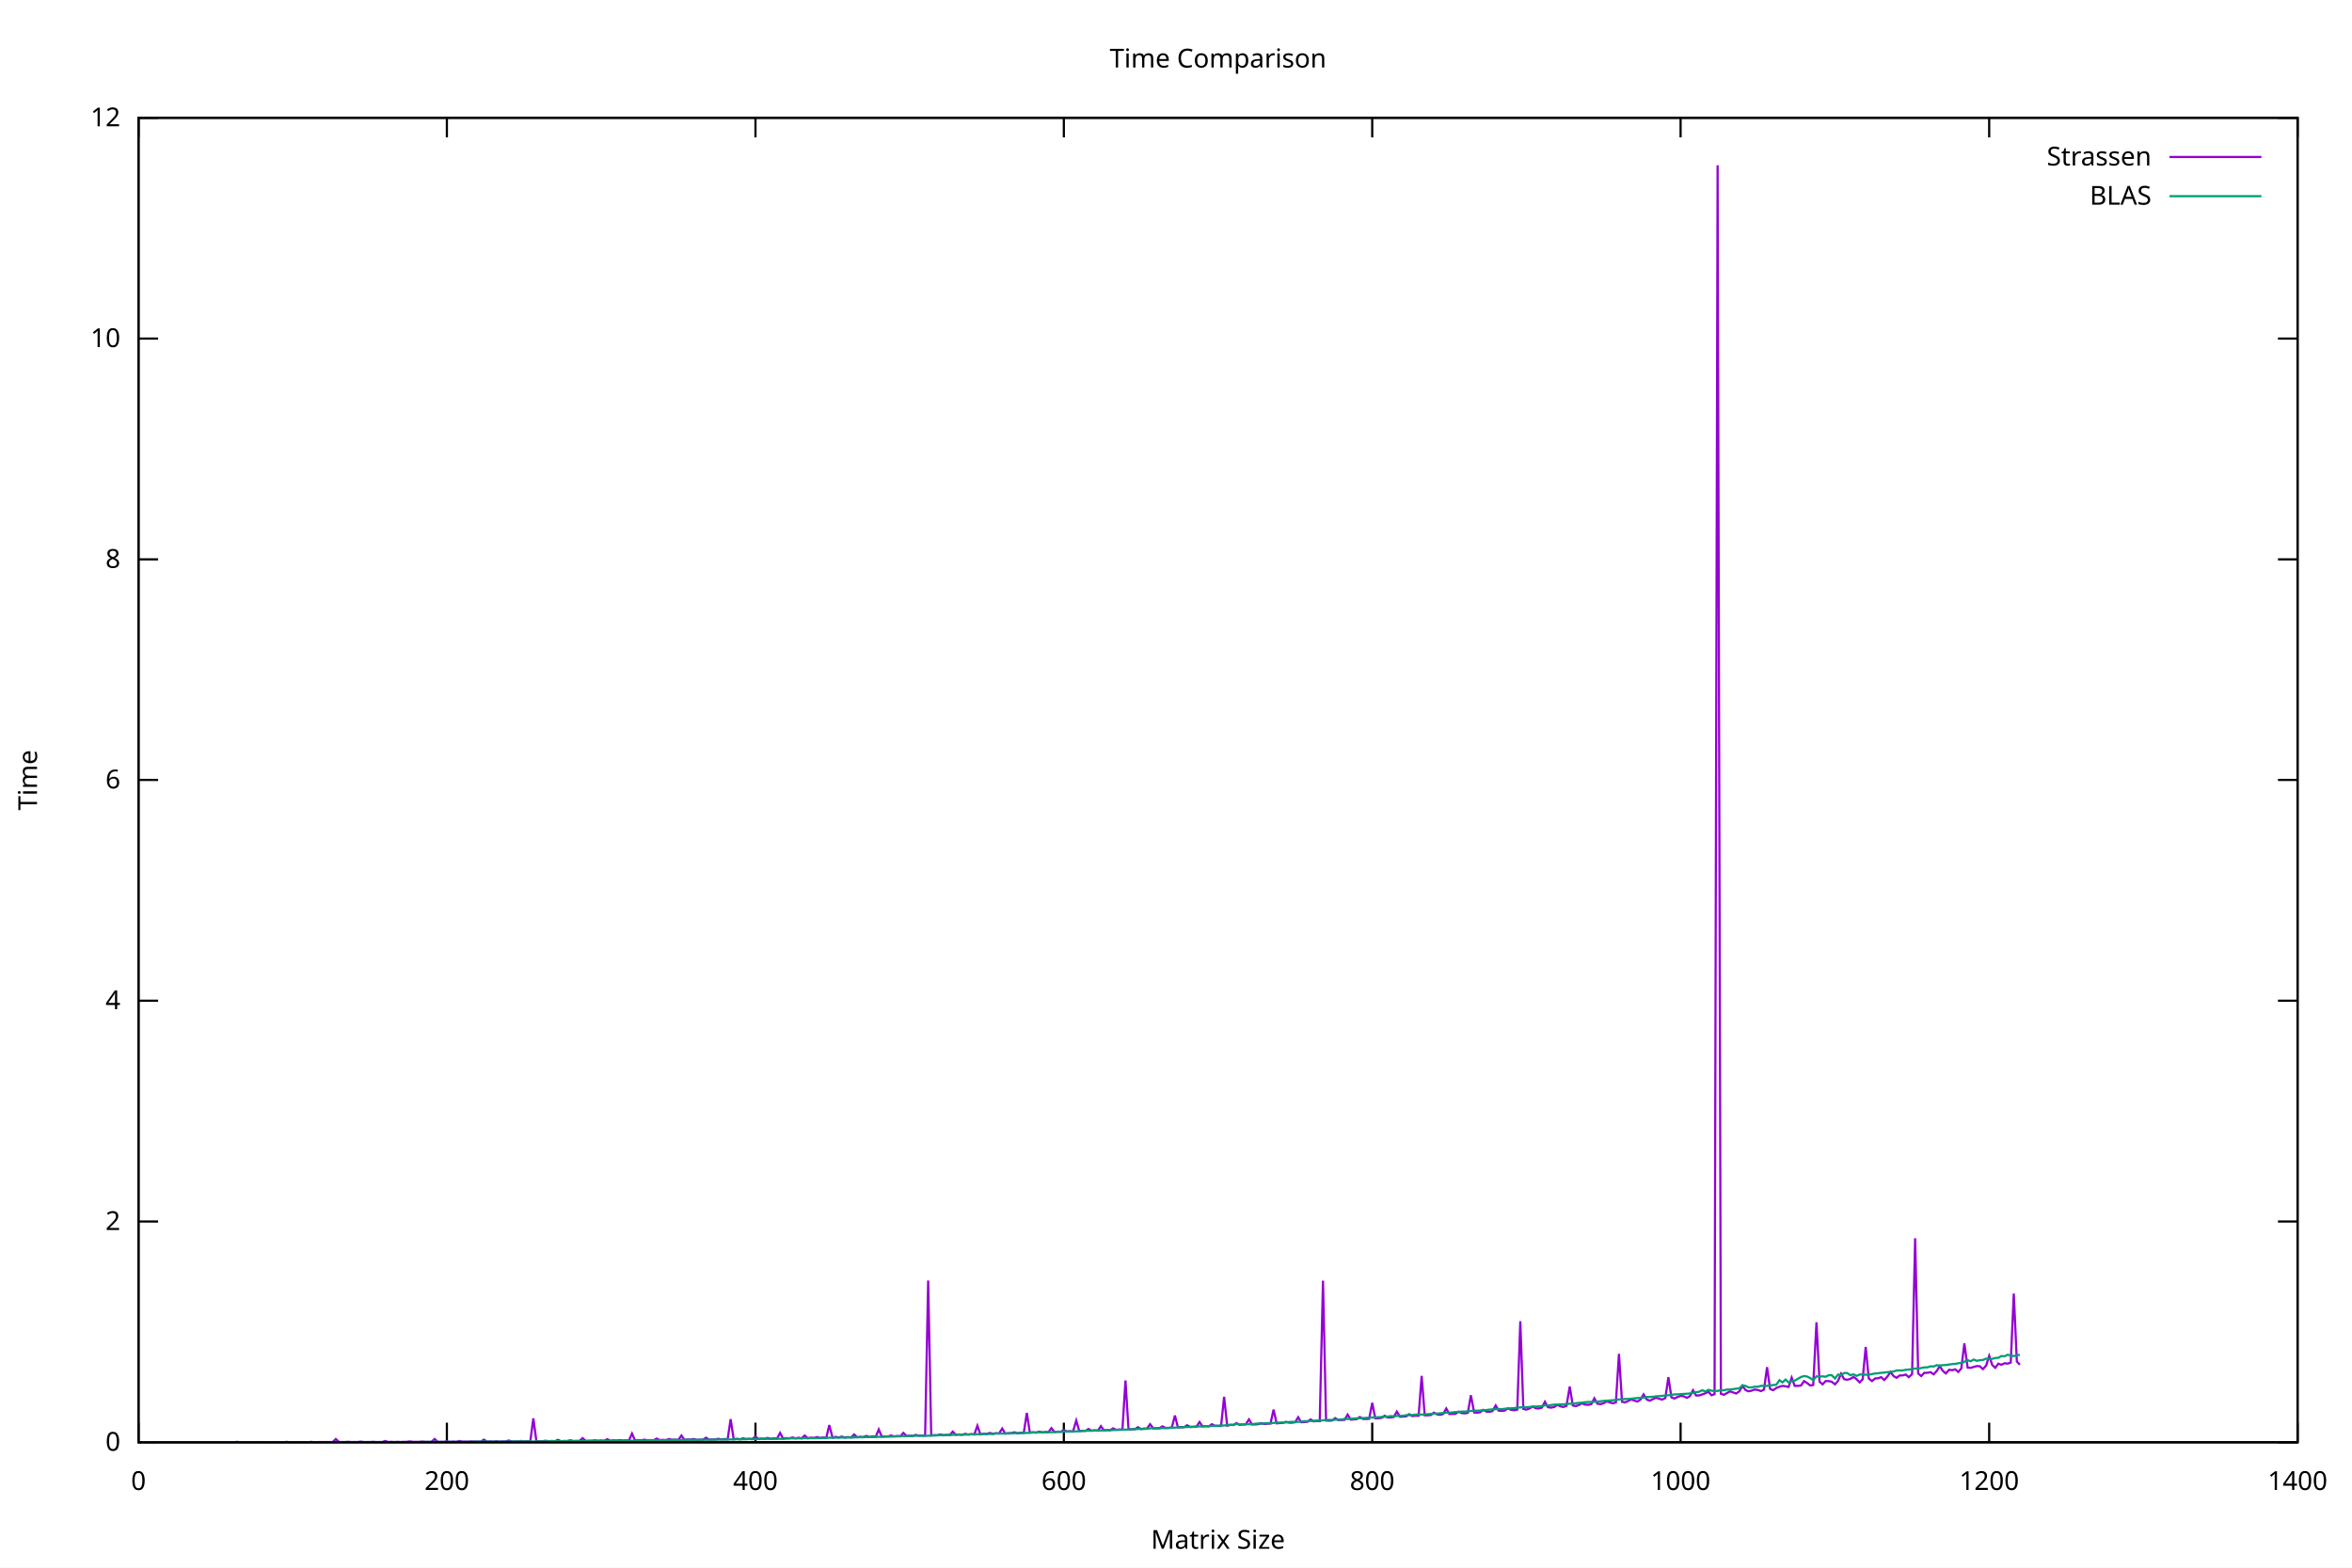
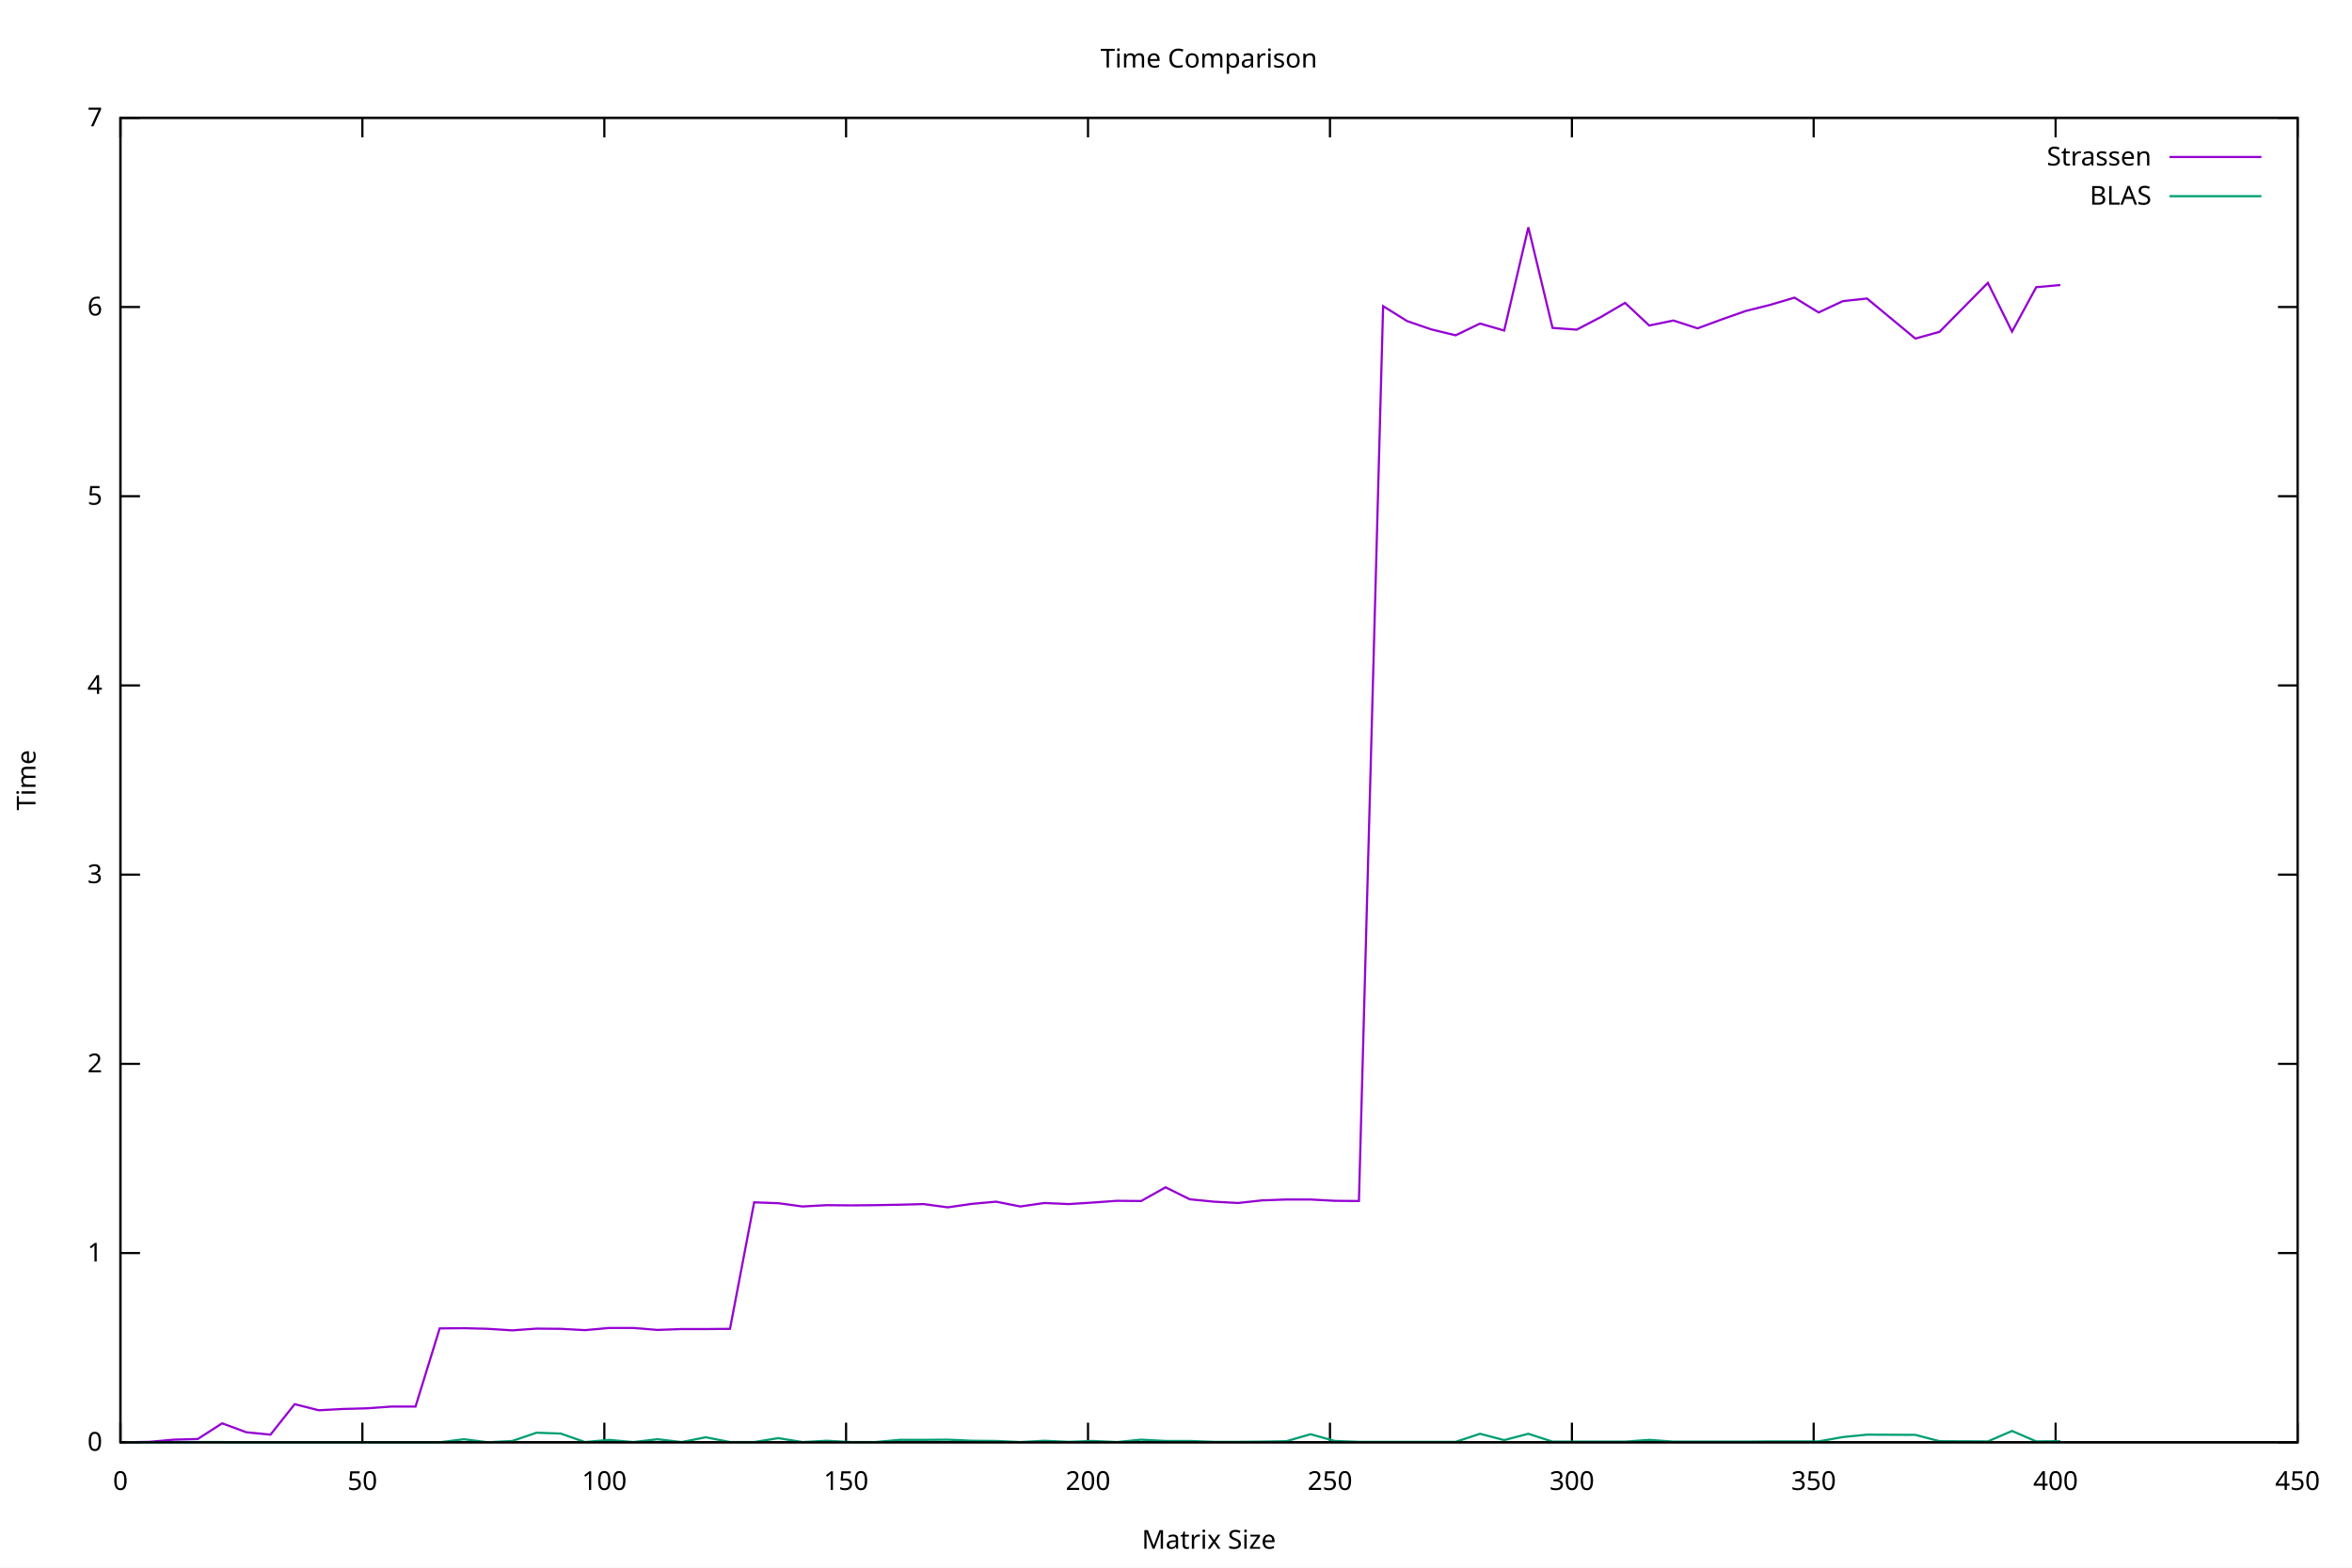
<svg xmlns="http://www.w3.org/2000/svg" xmlns:xlink="http://www.w3.org/1999/xlink" width="1080" height="720" viewBox="0 0 1080 720">
  <g id="gnuplot_canvas">
    <rect x="0" y="0" width="1080" height="720" fill="#ffffff" />
    <defs>
      <circle id="gpDot" r="0.5" stroke-width="0.5" />
      <path id="gpPt0" stroke-width="0.222" stroke="currentColor" d="M-1,0 h2 M0,-1 v2" />
      <path id="gpPt1" stroke-width="0.222" stroke="currentColor" d="M-1,-1 L1,1 M1,-1 L-1,1" />
      <path id="gpPt2" stroke-width="0.222" stroke="currentColor" d="M-1,0 L1,0 M0,-1 L0,1 M-1,-1 L1,1 M-1,1 L1,-1" />
      <rect id="gpPt3" stroke-width="0.222" stroke="currentColor" x="-1" y="-1" width="2" height="2" />
      <rect id="gpPt4" stroke-width="0.222" stroke="currentColor" fill="currentColor" x="-1" y="-1" width="2" height="2" />
      <circle id="gpPt5" stroke-width="0.222" stroke="currentColor" cx="0" cy="0" r="1" />
      <use xlink:href="#gpPt5" id="gpPt6" fill="currentColor" stroke="none" />
      <path id="gpPt7" stroke-width="0.222" stroke="currentColor" d="M0,-1.33 L-1.33,0.67 L1.33,0.67 z" />
      <use xlink:href="#gpPt7" id="gpPt8" fill="currentColor" stroke="none" />
      <use xlink:href="#gpPt7" id="gpPt9" stroke="currentColor" transform="rotate(180)" />
      <use xlink:href="#gpPt9" id="gpPt10" fill="currentColor" stroke="none" />
      <use xlink:href="#gpPt3" id="gpPt11" stroke="currentColor" transform="rotate(45)" />
      <use xlink:href="#gpPt11" id="gpPt12" fill="currentColor" stroke="none" />
      <path id="gpPt13" stroke-width="0.222" stroke="currentColor" d="M0,1.330 L1.265,0.411 L0.782,-1.067 L-0.782,-1.076 L-1.265,0.411 z" />
      <use xlink:href="#gpPt13" id="gpPt14" fill="currentColor" stroke="none" />
      <filter id="textbox" filterUnits="objectBoundingBox" x="0" y="0" height="1" width="1">
        <feFlood flood-color="#FFFFFF" flood-opacity="1" result="bgnd" />
        <feComposite in="SourceGraphic" in2="bgnd" operator="atop" />
      </filter>
      <filter id="greybox" filterUnits="objectBoundingBox" x="0" y="0" height="1" width="1">
        <feFlood flood-color="lightgrey" flood-opacity="1" result="grey" />
        <feComposite in="SourceGraphic" in2="grey" operator="atop" />
      </filter>
    </defs>
    <g fill="none" color="#FFFFFF" stroke="currentColor" stroke-width="1.00" stroke-linecap="butt" stroke-linejoin="miter">
</g>
    <g fill="none" color="black" stroke="currentColor" stroke-width="1.00" stroke-linecap="butt" stroke-linejoin="miter">
-       <path stroke="black" d="M63.6,662.4 L72.6,662.4 M1055.0,662.4 L1046.0,662.4  " />
-       <g transform="translate(55.3,666.3)" stroke="none" fill="black" font-family="Verdana" font-size="12.00" text-anchor="end">
+       <path stroke="black" d="M55.3,662.4 L64.3,662.4 M1055.0,662.4 L1046.0,662.4  " />
+       <g transform="translate(47.0,666.3)" stroke="none" fill="black" font-family="Verdana" font-size="12.00" text-anchor="end">
        <text>
          <tspan font-family="Verdana"> 0</tspan>
        </text>
      </g>
    </g>
    <g fill="none" color="black" stroke="currentColor" stroke-width="1.00" stroke-linecap="butt" stroke-linejoin="miter">
-       <path stroke="black" d="M63.6,561.0 L72.6,561.0 M1055.0,561.0 L1046.0,561.0  " />
-       <g transform="translate(55.3,564.9)" stroke="none" fill="black" font-family="Verdana" font-size="12.00" text-anchor="end">
+       <path stroke="black" d="M55.3,575.5 L64.3,575.5 M1055.0,575.5 L1046.0,575.5  " />
+       <g transform="translate(47.0,579.4)" stroke="none" fill="black" font-family="Verdana" font-size="12.00" text-anchor="end">
+         <text>
+           <tspan font-family="Verdana"> 1</tspan>
+         </text>
+       </g>
+     </g>
+     <g fill="none" color="black" stroke="currentColor" stroke-width="1.00" stroke-linecap="butt" stroke-linejoin="miter">
+       <path stroke="black" d="M55.3,488.6 L64.3,488.6 M1055.0,488.6 L1046.0,488.6  " />
+       <g transform="translate(47.0,492.5)" stroke="none" fill="black" font-family="Verdana" font-size="12.00" text-anchor="end">
        <text>
          <tspan font-family="Verdana"> 2</tspan>
        </text>
      </g>
    </g>
    <g fill="none" color="black" stroke="currentColor" stroke-width="1.00" stroke-linecap="butt" stroke-linejoin="miter">
-       <path stroke="black" d="M63.6,459.6 L72.6,459.6 M1055.0,459.6 L1046.0,459.6  " />
-       <g transform="translate(55.3,463.5)" stroke="none" fill="black" font-family="Verdana" font-size="12.00" text-anchor="end">
+       <path stroke="black" d="M55.3,401.7 L64.3,401.7 M1055.0,401.7 L1046.0,401.7  " />
+       <g transform="translate(47.0,405.6)" stroke="none" fill="black" font-family="Verdana" font-size="12.00" text-anchor="end">
+         <text>
+           <tspan font-family="Verdana"> 3</tspan>
+         </text>
+       </g>
+     </g>
+     <g fill="none" color="black" stroke="currentColor" stroke-width="1.00" stroke-linecap="butt" stroke-linejoin="miter">
+       <path stroke="black" d="M55.3,314.8 L64.3,314.8 M1055.0,314.8 L1046.0,314.8  " />
+       <g transform="translate(47.0,318.7)" stroke="none" fill="black" font-family="Verdana" font-size="12.00" text-anchor="end">
        <text>
          <tspan font-family="Verdana"> 4</tspan>
        </text>
      </g>
    </g>
    <g fill="none" color="black" stroke="currentColor" stroke-width="1.00" stroke-linecap="butt" stroke-linejoin="miter">
-       <path stroke="black" d="M63.6,358.2 L72.6,358.2 M1055.0,358.2 L1046.0,358.2  " />
-       <g transform="translate(55.3,362.1)" stroke="none" fill="black" font-family="Verdana" font-size="12.00" text-anchor="end">
+       <path stroke="black" d="M55.3,227.9 L64.3,227.9 M1055.0,227.9 L1046.0,227.9  " />
+       <g transform="translate(47.0,231.8)" stroke="none" fill="black" font-family="Verdana" font-size="12.00" text-anchor="end">
+         <text>
+           <tspan font-family="Verdana"> 5</tspan>
+         </text>
+       </g>
+     </g>
+     <g fill="none" color="black" stroke="currentColor" stroke-width="1.00" stroke-linecap="butt" stroke-linejoin="miter">
+       <path stroke="black" d="M55.3,141.0 L64.3,141.0 M1055.0,141.0 L1046.0,141.0  " />
+       <g transform="translate(47.0,144.9)" stroke="none" fill="black" font-family="Verdana" font-size="12.00" text-anchor="end">
        <text>
          <tspan font-family="Verdana"> 6</tspan>
        </text>
      </g>
    </g>
    <g fill="none" color="black" stroke="currentColor" stroke-width="1.00" stroke-linecap="butt" stroke-linejoin="miter">
-       <path stroke="black" d="M63.6,256.9 L72.6,256.9 M1055.0,256.9 L1046.0,256.9  " />
-       <g transform="translate(55.3,260.8)" stroke="none" fill="black" font-family="Verdana" font-size="12.00" text-anchor="end">
-         <text>
-           <tspan font-family="Verdana"> 8</tspan>
-         </text>
-       </g>
-     </g>
-     <g fill="none" color="black" stroke="currentColor" stroke-width="1.00" stroke-linecap="butt" stroke-linejoin="miter">
-       <path stroke="black" d="M63.6,155.5 L72.6,155.5 M1055.0,155.5 L1046.0,155.5  " />
-       <g transform="translate(55.3,159.4)" stroke="none" fill="black" font-family="Verdana" font-size="12.00" text-anchor="end">
-         <text>
-           <tspan font-family="Verdana"> 10</tspan>
-         </text>
-       </g>
-     </g>
-     <g fill="none" color="black" stroke="currentColor" stroke-width="1.00" stroke-linecap="butt" stroke-linejoin="miter">
-       <path stroke="black" d="M63.6,54.1 L72.6,54.1 M1055.0,54.1 L1046.0,54.1  " />
-       <g transform="translate(55.3,58.0)" stroke="none" fill="black" font-family="Verdana" font-size="12.00" text-anchor="end">
-         <text>
-           <tspan font-family="Verdana"> 12</tspan>
-         </text>
-       </g>
-     </g>
-     <g fill="none" color="black" stroke="currentColor" stroke-width="1.00" stroke-linecap="butt" stroke-linejoin="miter">
-       <path stroke="black" d="M63.6,662.4 L63.6,653.4 M63.6,54.1 L63.6,63.1  " />
-       <g transform="translate(63.6,684.3)" stroke="none" fill="black" font-family="Verdana" font-size="12.00" text-anchor="middle">
+       <path stroke="black" d="M55.3,54.1 L64.3,54.1 M1055.0,54.1 L1046.0,54.1  " />
+       <g transform="translate(47.0,58.0)" stroke="none" fill="black" font-family="Verdana" font-size="12.00" text-anchor="end">
+         <text>
+           <tspan font-family="Verdana"> 7</tspan>
+         </text>
+       </g>
+     </g>
+     <g fill="none" color="black" stroke="currentColor" stroke-width="1.00" stroke-linecap="butt" stroke-linejoin="miter">
+       <path stroke="black" d="M55.3,662.4 L55.3,653.4 M55.3,54.1 L55.3,63.1  " />
+       <g transform="translate(55.3,684.3)" stroke="none" fill="black" font-family="Verdana" font-size="12.00" text-anchor="middle">
        <text>
          <tspan font-family="Verdana"> 0</tspan>
        </text>
      </g>
    </g>
    <g fill="none" color="black" stroke="currentColor" stroke-width="1.00" stroke-linecap="butt" stroke-linejoin="miter">
-       <path stroke="black" d="M205.2,662.4 L205.2,653.4 M205.2,54.1 L205.2,63.1  " />
-       <g transform="translate(205.2,684.3)" stroke="none" fill="black" font-family="Verdana" font-size="12.00" text-anchor="middle">
+       <path stroke="black" d="M166.4,662.4 L166.4,653.4 M166.4,54.1 L166.4,63.1  " />
+       <g transform="translate(166.4,684.3)" stroke="none" fill="black" font-family="Verdana" font-size="12.00" text-anchor="middle">
+         <text>
+           <tspan font-family="Verdana"> 50</tspan>
+         </text>
+       </g>
+     </g>
+     <g fill="none" color="black" stroke="currentColor" stroke-width="1.00" stroke-linecap="butt" stroke-linejoin="miter">
+       <path stroke="black" d="M277.5,662.4 L277.5,653.4 M277.5,54.1 L277.5,63.1  " />
+       <g transform="translate(277.5,684.3)" stroke="none" fill="black" font-family="Verdana" font-size="12.00" text-anchor="middle">
+         <text>
+           <tspan font-family="Verdana"> 100</tspan>
+         </text>
+       </g>
+     </g>
+     <g fill="none" color="black" stroke="currentColor" stroke-width="1.00" stroke-linecap="butt" stroke-linejoin="miter">
+       <path stroke="black" d="M388.5,662.4 L388.5,653.4 M388.5,54.1 L388.5,63.1  " />
+       <g transform="translate(388.5,684.3)" stroke="none" fill="black" font-family="Verdana" font-size="12.00" text-anchor="middle">
+         <text>
+           <tspan font-family="Verdana"> 150</tspan>
+         </text>
+       </g>
+     </g>
+     <g fill="none" color="black" stroke="currentColor" stroke-width="1.00" stroke-linecap="butt" stroke-linejoin="miter">
+       <path stroke="black" d="M499.6,662.4 L499.6,653.4 M499.6,54.1 L499.6,63.1  " />
+       <g transform="translate(499.6,684.3)" stroke="none" fill="black" font-family="Verdana" font-size="12.00" text-anchor="middle">
        <text>
          <tspan font-family="Verdana"> 200</tspan>
        </text>
      </g>
    </g>
    <g fill="none" color="black" stroke="currentColor" stroke-width="1.00" stroke-linecap="butt" stroke-linejoin="miter">
-       <path stroke="black" d="M346.9,662.4 L346.9,653.4 M346.9,54.1 L346.9,63.1  " />
-       <g transform="translate(346.9,684.3)" stroke="none" fill="black" font-family="Verdana" font-size="12.00" text-anchor="middle">
+       <path stroke="black" d="M610.7,662.4 L610.7,653.4 M610.7,54.1 L610.7,63.1  " />
+       <g transform="translate(610.7,684.3)" stroke="none" fill="black" font-family="Verdana" font-size="12.00" text-anchor="middle">
+         <text>
+           <tspan font-family="Verdana"> 250</tspan>
+         </text>
+       </g>
+     </g>
+     <g fill="none" color="black" stroke="currentColor" stroke-width="1.00" stroke-linecap="butt" stroke-linejoin="miter">
+       <path stroke="black" d="M721.8,662.4 L721.8,653.4 M721.8,54.1 L721.8,63.1  " />
+       <g transform="translate(721.8,684.3)" stroke="none" fill="black" font-family="Verdana" font-size="12.00" text-anchor="middle">
+         <text>
+           <tspan font-family="Verdana"> 300</tspan>
+         </text>
+       </g>
+     </g>
+     <g fill="none" color="black" stroke="currentColor" stroke-width="1.00" stroke-linecap="butt" stroke-linejoin="miter">
+       <path stroke="black" d="M832.8,662.4 L832.8,653.4 M832.8,54.1 L832.8,63.1  " />
+       <g transform="translate(832.8,684.3)" stroke="none" fill="black" font-family="Verdana" font-size="12.00" text-anchor="middle">
+         <text>
+           <tspan font-family="Verdana"> 350</tspan>
+         </text>
+       </g>
+     </g>
+     <g fill="none" color="black" stroke="currentColor" stroke-width="1.00" stroke-linecap="butt" stroke-linejoin="miter">
+       <path stroke="black" d="M943.9,662.4 L943.9,653.4 M943.9,54.1 L943.9,63.1  " />
+       <g transform="translate(943.9,684.3)" stroke="none" fill="black" font-family="Verdana" font-size="12.00" text-anchor="middle">
        <text>
          <tspan font-family="Verdana"> 400</tspan>
-         </text>
-       </g>
-     </g>
-     <g fill="none" color="black" stroke="currentColor" stroke-width="1.00" stroke-linecap="butt" stroke-linejoin="miter">
-       <path stroke="black" d="M488.5,662.4 L488.5,653.4 M488.5,54.1 L488.5,63.1  " />
-       <g transform="translate(488.5,684.3)" stroke="none" fill="black" font-family="Verdana" font-size="12.00" text-anchor="middle">
-         <text>
-           <tspan font-family="Verdana"> 600</tspan>
-         </text>
-       </g>
-     </g>
-     <g fill="none" color="black" stroke="currentColor" stroke-width="1.00" stroke-linecap="butt" stroke-linejoin="miter">
-       <path stroke="black" d="M630.1,662.4 L630.1,653.4 M630.1,54.1 L630.1,63.1  " />
-       <g transform="translate(630.1,684.3)" stroke="none" fill="black" font-family="Verdana" font-size="12.00" text-anchor="middle">
-         <text>
-           <tspan font-family="Verdana"> 800</tspan>
-         </text>
-       </g>
-     </g>
-     <g fill="none" color="black" stroke="currentColor" stroke-width="1.00" stroke-linecap="butt" stroke-linejoin="miter">
-       <path stroke="black" d="M771.7,662.4 L771.7,653.4 M771.7,54.1 L771.7,63.1  " />
-       <g transform="translate(771.7,684.3)" stroke="none" fill="black" font-family="Verdana" font-size="12.00" text-anchor="middle">
-         <text>
-           <tspan font-family="Verdana"> 1000</tspan>
-         </text>
-       </g>
-     </g>
-     <g fill="none" color="black" stroke="currentColor" stroke-width="1.00" stroke-linecap="butt" stroke-linejoin="miter">
-       <path stroke="black" d="M913.4,662.4 L913.4,653.4 M913.4,54.1 L913.4,63.1  " />
-       <g transform="translate(913.4,684.3)" stroke="none" fill="black" font-family="Verdana" font-size="12.00" text-anchor="middle">
-         <text>
-           <tspan font-family="Verdana"> 1200</tspan>
        </text>
      </g>
    </g>
    <g fill="none" color="black" stroke="currentColor" stroke-width="1.00" stroke-linecap="butt" stroke-linejoin="miter">
      <path stroke="black" d="M1055.0,662.4 L1055.0,653.4 M1055.0,54.1 L1055.0,63.1  " />
      <g transform="translate(1055.0,684.3)" stroke="none" fill="black" font-family="Verdana" font-size="12.00" text-anchor="middle">
        <text>
-           <tspan font-family="Verdana"> 1400</tspan>
-         </text>
-       </g>
-     </g>
-     <g fill="none" color="black" stroke="currentColor" stroke-width="1.00" stroke-linecap="butt" stroke-linejoin="miter">
- </g>
-     <g fill="none" color="black" stroke="currentColor" stroke-width="1.00" stroke-linecap="butt" stroke-linejoin="miter">
-       <path stroke="black" d="M63.6,54.1 L63.6,662.4 L1055.0,662.4 L1055.0,54.1 L63.6,54.1 Z  " />
-     </g>
-     <g fill="none" color="black" stroke="currentColor" stroke-width="1.00" stroke-linecap="butt" stroke-linejoin="miter">
-       <g transform="translate(17.0,358.3) rotate(270)" stroke="none" fill="black" font-family="Verdana" font-size="12.00" text-anchor="middle">
+           <tspan font-family="Verdana"> 450</tspan>
+         </text>
+       </g>
+     </g>
+     <g fill="none" color="black" stroke="currentColor" stroke-width="1.00" stroke-linecap="butt" stroke-linejoin="miter">
+ </g>
+     <g fill="none" color="black" stroke="currentColor" stroke-width="1.00" stroke-linecap="butt" stroke-linejoin="miter">
+       <path stroke="black" d="M55.3,54.1 L55.3,662.4 L1055.0,662.4 L1055.0,54.1 L55.3,54.1 Z  " />
+     </g>
+     <g fill="none" color="black" stroke="currentColor" stroke-width="1.00" stroke-linecap="butt" stroke-linejoin="miter">
+       <g transform="translate(16.3,358.3) rotate(270)" stroke="none" fill="black" font-family="Verdana" font-size="12.00" text-anchor="middle">
        <text>
          <tspan font-family="Verdana">Time</tspan>
        </text>
      </g>
    </g>
    <g fill="none" color="black" stroke="currentColor" stroke-width="1.00" stroke-linecap="butt" stroke-linejoin="miter">
-       <g transform="translate(559.3,711.3)" stroke="none" fill="black" font-family="Verdana" font-size="12.00" text-anchor="middle">
+       <g transform="translate(555.1,711.3)" stroke="none" fill="black" font-family="Verdana" font-size="12.00" text-anchor="middle">
        <text>
          <tspan font-family="Verdana">Matrix Size</tspan>
        </text>
      </g>
    </g>
    <g fill="none" color="black" stroke="currentColor" stroke-width="1.00" stroke-linecap="butt" stroke-linejoin="miter">
-       <g transform="translate(559.3,31.0)" stroke="none" fill="black" font-family="Verdana" font-size="12.00" text-anchor="middle">
+       <g transform="translate(555.1,31.0)" stroke="none" fill="black" font-family="Verdana" font-size="12.00" text-anchor="middle">
        <text>
          <tspan font-family="Verdana">Time Comparison</tspan>
        </text>
      </g>
    </g>
    <g id="gnuplot_plot_1">
      <g fill="none" color="black" stroke="currentColor" stroke-width="1.00" stroke-linecap="butt" stroke-linejoin="miter">
        <g transform="translate(987.9,76.0)" stroke="none" fill="black" font-family="Verdana" font-size="12.00" text-anchor="end">
          <text>
            <tspan font-family="Verdana">Strassen</tspan>
          </text>
        </g>
      </g>
      <g fill="none" color="black" stroke="currentColor" stroke-width="1.00" stroke-linecap="butt" stroke-linejoin="miter">
-         <path stroke="rgb(148,   0, 211)" d="M996.2,72.1 L1038.4,72.1 M65.0,662.4 L66.4,662.4 L67.8,662.4 L69.3,662.4 L70.7,662.4 L72.1,662.4   L73.5,662.4 L74.9,662.4 L76.3,662.4 L77.8,662.4 L79.2,662.4 L80.6,662.4 L82.0,662.4 L83.4,662.4   L84.8,662.4 L86.3,662.4 L87.7,662.4 L89.1,662.4 L90.5,662.4 L91.9,662.4 L93.3,662.4 L94.8,662.4   L96.2,662.4 L97.6,662.4 L99.0,662.4 L100.4,662.4 L101.8,662.4 L103.3,662.4 L104.7,662.4 L106.1,662.4   L107.5,662.4 L108.9,662.2 L110.3,662.4 L111.8,662.4 L113.2,662.4 L114.6,662.4 L116.0,662.4 L117.4,662.4   L118.8,662.4 L120.3,662.3 L121.7,662.4 L123.1,662.4 L124.5,662.4 L125.9,662.3 L127.3,662.4 L128.7,662.4   L130.2,662.4 L131.6,662.2 L133.0,662.4 L134.4,662.4 L135.8,662.4 L137.2,662.3 L138.7,662.4 L140.1,662.3   L141.5,662.4 L142.9,662.2 L144.3,662.4 L145.7,662.3 L147.2,662.3 L148.6,662.3 L150.0,662.3 L151.4,662.3   L152.8,662.3 L154.2,660.9 L155.7,662.3 L157.1,662.3 L158.5,662.3 L159.9,662.2 L161.3,662.3 L162.7,662.3   L164.2,662.3 L165.6,662.1 L167.0,662.3 L168.4,662.3 L169.8,662.3 L171.2,662.2 L172.7,662.3 L174.1,662.3   L175.5,662.3 L176.9,661.8 L178.3,662.3 L179.7,662.2 L181.2,662.3 L182.6,662.2 L184.0,662.3 L185.4,662.2   L186.8,662.2 L188.2,662.0 L189.6,662.2 L191.1,662.2 L192.5,662.2 L193.9,662.1 L195.3,662.2 L196.7,662.2   L198.1,662.2 L199.6,660.9 L201.0,662.2 L202.4,662.2 L203.8,662.2 L205.2,662.0 L206.6,662.2 L208.1,662.1   L209.5,662.2 L210.9,661.8 L212.3,662.1 L213.7,662.1 L215.1,662.1 L216.6,662.0 L218.0,662.1 L219.4,662.1   L220.8,662.1 L222.2,661.2 L223.6,662.1 L225.1,662.0 L226.5,662.1 L227.9,661.9 L229.3,662.1 L230.7,662.0   L232.1,662.0 L233.6,661.6 L235.0,662.0 L236.4,662.0 L237.8,662.0 L239.2,661.8 L240.6,662.0 L242.1,661.9   L243.5,662.0 L244.9,651.4 L246.3,661.9 L247.7,661.9 L249.1,661.9 L250.5,661.7 L252.0,661.9 L253.4,661.8   L254.8,661.9 L256.2,661.3 L257.6,661.9 L259.0,661.8 L260.5,661.8 L261.9,661.5 L263.3,661.8 L264.7,661.8   L266.1,661.8 L267.5,660.5 L269.0,661.8 L270.4,661.7 L271.8,661.7 L273.2,661.5 L274.6,661.7 L276.0,661.6   L277.5,661.7 L278.9,661.0 L280.3,661.7 L281.7,661.5 L283.1,661.6 L284.5,661.4 L286.0,661.6 L287.4,661.5   L288.8,661.6 L290.2,658.4 L291.6,661.5 L293.0,661.4 L294.5,661.5 L295.9,661.2 L297.3,661.5 L298.7,661.4   L300.1,661.5 L301.5,660.7 L303.0,661.4 L304.4,661.3 L305.8,661.4 L307.2,660.9 L308.6,661.3 L310.0,661.2   L311.5,661.3 L312.9,659.3 L314.3,661.3 L315.7,661.1 L317.1,661.2 L318.5,660.9 L319.9,661.3 L321.4,661.2   L322.8,661.2 L324.2,660.3 L325.6,661.2 L327.0,661.1 L328.4,661.1 L329.9,660.8 L331.3,661.1 L332.7,660.9   L334.1,661.1 L335.5,651.8 L336.9,661.0 L338.4,660.8 L339.8,661.0 L341.2,660.6 L342.6,660.9 L344.0,660.8   L345.4,660.9 L346.9,659.8 L348.3,660.9 L349.7,660.7 L351.1,660.8 L352.5,660.4 L353.9,660.8 L355.4,660.6   L356.8,660.7 L358.2,658.1 L359.6,660.7 L361.0,660.5 L362.4,660.6 L363.9,660.2 L365.3,660.6 L366.7,660.3   L368.1,660.6 L369.5,659.3 L370.9,660.5 L372.4,660.3 L373.8,660.4 L375.2,660.0 L376.6,660.4 L378.0,660.2   L379.4,660.4 L380.8,654.5 L382.3,660.3 L383.7,659.9 L385.1,660.2 L386.5,659.8 L387.9,660.2 L389.3,660.0   L390.8,660.2 L392.2,658.8 L393.6,660.1 L395.0,659.9 L396.4,660.0 L397.8,659.5 L399.3,660.0 L400.7,659.7   L402.1,659.9 L403.5,656.5 L404.9,659.8 L406.3,659.7 L407.8,659.7 L409.2,659.3 L410.6,659.7 L412.0,659.5   L413.4,659.7 L414.8,658.1 L416.3,659.5 L417.7,659.4 L419.1,659.5 L420.5,659.0 L421.9,659.4 L423.3,659.3   L424.8,659.4 L426.2,588.1 L427.6,659.3 L429.0,659.1 L430.4,659.2 L431.8,658.8 L433.3,659.2 L434.7,659.0   L436.1,659.1 L437.5,657.5 L438.9,659.0 L440.3,658.8 L441.7,659.0 L443.2,658.5 L444.6,658.9 L446.0,658.7   L447.4,658.8 L448.8,654.8 L450.2,658.8 L451.7,658.5 L453.1,658.6 L454.5,658.1 L455.9,658.5 L457.3,658.2   L458.7,658.4 L460.2,656.1 L461.6,658.4 L463.0,658.2 L464.4,658.2 L465.8,657.8 L467.2,658.3 L468.7,658.0   L470.1,658.1 L471.5,648.9 L472.9,658.0 L474.3,657.8 L475.7,658.0 L477.2,657.5 L478.6,657.9 L480.0,657.7   L481.4,657.8 L482.8,655.9 L484.2,657.7 L485.7,657.6 L487.1,657.6 L488.5,656.7 L489.9,657.5 L491.3,657.3   L492.7,657.5 L494.2,652.4 L495.6,657.3 L497.0,657.1 L498.4,657.2 L499.8,656.3 L501.2,657.1 L502.6,656.9   L504.1,657.1 L505.5,655.0 L506.9,656.9 L508.3,656.8 L509.7,656.9 L511.1,656.0 L512.6,656.7 L514.0,656.5   L515.4,656.6 L516.8,634.0 L518.2,656.5 L519.6,656.4 L521.1,656.4 L522.5,655.5 L523.9,656.3 L525.3,656.1   L526.7,656.1 L528.1,654.1 L529.6,656.0 L531.0,656.0 L532.4,655.9 L533.8,655.1 L535.2,655.8 L536.6,655.8   L538.1,655.6 L539.5,650.1 L540.9,655.6 L542.3,655.4 L543.7,655.5 L545.1,654.6 L546.6,655.4 L548.0,655.3   L549.4,655.2 L550.8,653.1 L552.2,655.1 L553.6,655.0 L555.1,655.1 L556.5,654.1 L557.9,654.9 L559.3,654.9   L560.7,654.9 L562.1,641.5 L563.5,654.8 L565.0,654.4 L566.4,654.4 L567.8,653.6 L569.2,654.4 L570.6,654.2   L572.0,654.2 L573.5,651.9 L574.9,654.2 L576.3,654.2 L577.7,654.1 L579.1,653.6 L580.5,654.0 L582.0,653.9   L583.4,653.8 L584.8,647.4 L586.2,653.7 L587.6,653.6 L589.0,653.5 L590.5,653.0 L591.9,653.4 L593.3,653.4   L594.7,653.2 L596.1,650.9 L597.5,653.2 L599.0,653.1 L600.4,653.0 L601.8,651.9 L603.2,652.8 L604.6,652.6   L606.0,652.7 L607.5,588.2 L608.9,652.4 L610.3,652.5 L611.7,652.4 L613.1,651.3 L614.5,652.2 L616.0,652.2   L617.4,652.1 L618.8,649.7 L620.2,652.0 L621.6,651.9 L623.0,651.8 L624.4,650.8 L625.9,651.7 L627.3,651.7   L628.7,651.6 L630.1,644.3 L631.5,651.4 L632.9,651.4 L634.4,651.2 L635.8,650.2 L637.2,651.0 L638.6,651.0   L640.0,650.8 L641.4,648.3 L642.9,650.7 L644.3,650.6 L645.7,650.5 L647.1,649.5 L648.5,650.4 L649.9,650.2   L651.4,650.2 L652.8,631.9 L654.2,650.0 L655.6,650.0 L657.0,649.9 L658.4,648.8 L659.9,649.6 L661.3,649.8   L662.7,649.4 L664.1,646.9 L665.5,649.4 L666.9,649.4 L668.4,649.3 L669.8,648.3 L671.2,649.0 L672.6,649.1   L674.0,648.9 L675.4,640.8 L676.9,648.7 L678.3,648.8 L679.7,648.6 L681.1,647.5 L682.5,648.3 L683.9,648.4   L685.3,648.1 L686.8,645.5 L688.2,647.9 L689.6,648.0 L691.0,647.8 L692.4,646.8 L693.8,647.5 L695.3,647.7   L696.7,647.4 L698.1,606.8 L699.5,647.1 L700.9,647.4 L702.3,646.9 L703.8,646.0 L705.2,646.8 L706.6,646.9   L708.0,646.5 L709.4,643.8 L710.8,646.3 L712.3,646.5 L713.7,646.2 L715.1,645.2 L716.5,645.9 L717.9,646.2   L719.3,645.7 L720.8,636.8 L722.2,645.5 L723.6,645.8 L725.0,645.3 L726.4,644.5 L727.8,645.1 L729.3,645.2   L730.7,644.9 L732.1,642.2 L733.5,644.7 L734.9,644.9 L736.3,644.5 L737.8,643.6 L739.2,644.1 L740.6,644.5   L742.0,644.1 L743.4,621.8 L744.8,643.8 L746.2,644.1 L747.7,643.4 L749.1,642.7 L750.5,643.3 L751.9,643.7   L753.3,642.8 L754.7,640.4 L756.2,642.8 L757.6,643.3 L759.0,642.6 L760.4,641.9 L761.8,642.4 L763.2,642.8   L764.7,642.1 L766.1,632.5 L767.5,641.8 L768.9,642.3 L770.3,641.6 L771.7,641.1 L773.2,641.3 L774.6,642.0   L776.0,641.2 L777.4,638.5 L778.8,640.9 L780.2,640.9 L781.7,640.4 L783.1,639.9 L784.5,639.2 L785.9,640.8   L787.3,640.3 L788.7,75.9 L790.2,640.1 L791.6,640.6 L793.0,639.8 L794.4,639.0 L795.8,639.5 L797.2,640.0   L798.7,639.0 L800.1,636.5 L801.5,638.4 L802.9,639.0 L804.3,638.7 L805.7,638.2 L807.2,638.4 L808.6,638.9   L810.0,638.2 L811.4,627.9 L812.8,637.9 L814.2,638.5 L815.6,637.5 L817.1,636.9 L818.5,636.5 L819.9,636.7   L821.3,637.0 L822.7,632.7 L824.1,636.5 L825.6,636.5 L827.0,636.3 L828.4,634.3 L829.8,635.2 L831.2,636.3   L832.6,636.1 L834.1,607.3 L835.5,634.6 L836.9,635.8 L838.3,634.3 L839.7,634.3 L841.1,634.6 L842.6,635.8   L844.0,634.2 L845.4,630.9 L846.8,633.4 L848.2,633.7 L849.6,633.3 L851.1,632.4 L852.5,633.4 L853.9,634.9   L855.3,633.5 L856.7,618.6 L858.1,633.1 L859.6,634.3 L861.0,633.1 L862.4,633.0 L863.8,632.5 L865.2,633.8   L866.6,632.3 L868.1,630.1 L869.5,632.0 L870.9,632.8 L872.3,631.7 L873.7,631.7 L875.1,631.3 L876.5,632.5   L878.0,631.1 L879.4,568.7 L880.8,630.8 L882.2,632.0 L883.6,630.5 L885.0,630.5 L886.5,630.2 L887.9,631.2   L889.3,629.7 L890.7,627.4 L892.1,629.6 L893.5,630.8 L895.0,629.1 L896.4,629.3 L897.8,628.9 L899.2,630.1   L900.6,628.5 L902.0,617.0 L903.5,628.1 L904.9,628.2 L906.3,627.8 L907.7,627.4 L909.1,627.5 L910.5,628.8   L912.0,627.2 L913.4,622.7 L914.8,626.9 L916.2,628.2 L917.6,626.3 L919.0,626.8 L920.5,626.1 L921.9,626.3   L923.3,625.8 L924.7,594.1 L926.1,625.3 L927.5,626.8  " />
+         <path stroke="rgb(148,   0, 211)" d="M996.2,72.1 L1038.4,72.1 M57.5,662.4 L68.6,662.2 L79.7,661.2 L90.8,660.9 L102.0,653.7 L113.1,657.8   L124.2,658.9 L135.3,644.9 L146.4,647.7 L157.5,647.1 L168.6,646.8 L179.7,646.0 L190.8,646.0 L201.9,610.1   L213.0,610.0 L224.1,610.3 L235.2,611.0 L246.4,610.2 L257.5,610.3 L268.6,610.9 L279.7,609.9 L290.8,609.9   L301.9,610.8 L313.0,610.4 L324.1,610.4 L335.2,610.3 L346.3,552.2 L357.4,552.6 L368.5,554.1 L379.6,553.5   L390.8,553.6 L401.9,553.5 L413.0,553.3 L424.1,553.0 L435.2,554.5 L446.3,552.9 L457.4,551.9 L468.5,554.1   L479.6,552.5 L490.7,553.0 L501.8,552.3 L512.9,551.5 L524.0,551.6 L535.2,545.3 L546.3,550.8 L557.4,551.9   L568.5,552.5 L579.6,551.3 L590.7,550.9 L601.8,550.9 L612.9,551.5 L624.0,551.6 L635.1,140.6 L646.2,147.5   L657.3,151.3 L668.4,154.0 L679.6,148.6 L690.7,151.8 L701.8,104.4 L712.9,150.6 L724.0,151.4 L735.1,145.6   L746.2,139.1 L757.3,149.5 L768.4,147.2 L779.5,150.8 L790.6,146.7 L801.7,142.8 L812.9,140.0 L824.0,136.7   L835.1,143.5 L846.2,138.3 L857.3,137.1 L879.5,155.5 L890.6,152.4 L912.8,129.9 L923.9,152.3 L935.0,131.9   L946.1,130.9  " />
      </g>
    </g>
    <g id="gnuplot_plot_2">
      <g fill="none" color="black" stroke="currentColor" stroke-width="1.00" stroke-linecap="butt" stroke-linejoin="miter">
        <g transform="translate(987.9,94.0)" stroke="none" fill="black" font-family="Verdana" font-size="12.00" text-anchor="end">
          <text>
            <tspan font-family="Verdana">BLAS</tspan>
          </text>
        </g>
      </g>
      <g fill="none" color="black" stroke="currentColor" stroke-width="1.00" stroke-linecap="butt" stroke-linejoin="miter">
-         <path stroke="rgb(  0, 158, 115)" d="M996.2,90.1 L1038.4,90.1 M65.0,662.4 L66.4,662.4 L67.8,662.4 L69.3,662.4 L70.7,662.4 L72.1,662.4   L73.5,662.4 L74.9,662.4 L76.3,662.4 L77.8,662.4 L79.2,662.4 L80.6,662.4 L82.0,662.4 L83.4,662.4   L84.8,662.4 L86.3,662.4 L87.7,662.4 L89.1,662.4 L90.5,662.4 L91.9,662.4 L93.3,662.4 L94.8,662.4   L96.2,662.4 L97.6,662.4 L99.0,662.4 L100.4,662.4 L101.8,662.4 L103.3,662.4 L104.7,662.4 L106.1,662.4   L107.5,662.4 L108.9,662.4 L110.3,662.4 L111.8,662.4 L113.2,662.4 L114.6,662.4 L116.0,662.4 L117.4,662.4   L118.8,662.4 L120.3,662.4 L121.7,662.4 L123.1,662.4 L124.5,662.4 L125.9,662.4 L127.3,662.4 L128.7,662.4   L130.2,662.4 L131.6,662.4 L133.0,662.4 L134.4,662.4 L135.8,662.4 L137.2,662.4 L138.7,662.4 L140.1,662.4   L141.5,662.4 L142.9,662.4 L144.3,662.4 L145.7,662.4 L147.2,662.4 L148.6,662.4 L150.0,662.4 L151.4,662.4   L152.8,662.3 L154.2,662.3 L155.7,662.3 L157.1,662.3 L158.5,662.3 L159.9,662.3 L161.3,662.3 L162.7,662.3   L164.2,662.3 L165.6,662.3 L167.0,662.3 L168.4,662.3 L169.8,662.3 L171.2,662.3 L172.7,662.3 L174.1,662.3   L175.5,662.3 L176.9,662.3 L178.3,662.3 L179.7,662.3 L181.2,662.3 L182.6,662.3 L184.0,662.3 L185.4,662.3   L186.8,662.3 L188.2,662.3 L189.6,662.3 L191.1,662.3 L192.5,662.3 L193.9,662.2 L195.3,662.2 L196.7,662.2   L198.1,662.2 L199.6,662.2 L201.0,662.2 L202.4,662.2 L203.8,662.2 L205.2,662.2 L206.6,662.2 L208.1,662.2   L209.5,662.2 L210.9,662.2 L212.3,662.2 L213.7,662.2 L215.1,662.2 L216.6,662.2 L218.0,662.1 L219.4,662.1   L220.8,662.1 L222.2,662.1 L223.6,662.1 L225.1,662.1 L226.5,662.1 L227.9,662.1 L229.3,662.1 L230.7,662.1   L232.1,662.1 L233.6,662.1 L235.0,662.1 L236.4,662.0 L237.8,662.0 L239.2,662.0 L240.6,662.0 L242.1,662.0   L243.5,662.0 L244.9,662.0 L246.3,662.0 L247.7,662.0 L249.1,662.0 L250.5,662.0 L252.0,661.9 L253.4,661.9   L254.8,661.9 L256.2,661.9 L257.6,661.9 L259.0,661.9 L260.5,661.9 L261.9,661.9 L263.3,661.9 L264.7,661.8   L266.1,661.8 L267.5,661.9 L269.0,661.8 L270.4,661.8 L271.8,661.8 L273.2,661.8 L274.6,661.8 L276.0,661.7   L277.5,661.8 L278.9,661.8 L280.3,661.7 L281.7,661.7 L283.1,661.7 L284.5,661.7 L286.0,661.7 L287.4,661.7   L288.8,661.7 L290.2,661.7 L291.6,661.6 L293.0,661.6 L294.5,661.6 L295.9,661.6 L297.3,661.6 L298.7,661.5   L300.1,661.5 L301.5,661.5 L303.0,661.5 L304.4,661.5 L305.8,661.4 L307.2,661.4 L308.6,661.3 L310.0,661.3   L311.5,661.4 L312.9,661.3 L314.3,661.3 L315.7,661.3 L317.1,661.3 L318.5,661.3 L319.9,661.3 L321.4,661.3   L322.8,661.2 L324.2,661.3 L325.6,661.2 L327.0,661.2 L328.4,661.2 L329.9,661.2 L331.3,661.1 L332.7,661.2   L334.1,661.1 L335.5,661.1 L336.9,661.1 L338.4,661.0 L339.8,661.1 L341.2,661.0 L342.6,661.0 L344.0,660.9   L345.4,661.0 L346.9,660.9 L348.3,660.9 L349.7,660.8 L351.1,660.9 L352.5,660.8 L353.9,660.9 L355.4,660.8   L356.8,660.8 L358.2,660.8 L359.6,660.8 L361.0,660.7 L362.4,660.6 L363.9,660.6 L365.3,660.6 L366.7,660.6   L368.1,660.6 L369.5,660.5 L370.9,660.6 L372.4,660.5 L373.8,660.5 L375.2,660.5 L376.6,660.5 L378.0,660.4   L379.4,660.4 L380.8,660.3 L382.3,660.3 L383.7,660.3 L385.1,660.3 L386.5,660.2 L387.9,660.3 L389.3,660.2   L390.8,660.2 L392.2,660.2 L393.6,660.1 L395.0,660.1 L396.4,660.1 L397.8,660.0 L399.3,660.0 L400.7,660.0   L402.1,659.9 L403.5,659.9 L404.9,659.9 L406.3,659.8 L407.8,659.8 L409.2,659.8 L410.6,659.7 L412.0,659.7   L413.4,659.6 L414.8,659.6 L416.3,659.6 L417.7,659.5 L419.1,659.5 L420.5,659.4 L421.9,659.4 L423.3,659.4   L424.8,659.4 L426.2,659.4 L427.6,659.3 L429.0,659.3 L430.4,659.2 L431.8,659.1 L433.3,659.1 L434.7,659.1   L436.1,659.1 L437.5,659.0 L438.9,658.9 L440.3,658.9 L441.7,658.9 L443.2,658.9 L444.6,658.8 L446.0,658.7   L447.4,658.8 L448.8,658.7 L450.2,658.7 L451.7,658.6 L453.1,658.6 L454.5,658.6 L455.9,658.6 L457.3,658.4   L458.7,658.4 L460.2,658.4 L461.6,658.4 L463.0,658.4 L464.4,658.3 L465.8,658.2 L467.2,658.2 L468.7,658.2   L470.1,658.1 L471.5,658.1 L472.9,658.0 L474.3,657.9 L475.7,657.9 L477.2,657.8 L478.6,657.8 L480.0,657.8   L481.4,657.7 L482.8,657.8 L484.2,657.7 L485.7,657.5 L487.1,657.6 L488.5,657.5 L489.9,657.4 L491.3,657.5   L492.7,657.4 L494.2,657.4 L495.6,657.2 L497.0,657.2 L498.4,657.1 L499.8,657.1 L501.2,657.1 L502.6,657.0   L504.1,657.0 L505.5,657.0 L506.9,656.9 L508.3,656.8 L509.7,656.8 L511.1,656.8 L512.6,656.7 L514.0,656.7   L515.4,656.6 L516.8,656.6 L518.2,656.5 L519.6,656.5 L521.1,656.4 L522.5,656.3 L523.9,656.3 L525.3,656.3   L526.7,656.2 L528.1,656.0 L529.6,656.0 L531.0,656.0 L532.4,656.0 L533.8,655.9 L535.2,655.9 L536.6,655.8   L538.1,655.7 L539.5,655.7 L540.9,655.5 L542.3,655.6 L543.7,655.4 L545.1,655.4 L546.6,655.3 L548.0,655.3   L549.4,655.2 L550.8,655.1 L552.2,655.1 L553.6,655.0 L555.1,655.0 L556.5,654.9 L557.9,654.8 L559.3,654.8   L560.7,654.7 L562.1,654.7 L563.5,654.5 L565.0,654.4 L566.4,654.5 L567.8,653.9 L569.2,654.3 L570.6,654.2   L572.0,654.1 L573.5,654.1 L574.9,654.1 L576.3,653.9 L577.7,653.8 L579.1,653.9 L580.5,653.7 L582.0,653.6   L583.4,653.7 L584.8,653.5 L586.2,653.4 L587.6,653.4 L589.0,653.3 L590.5,653.3 L591.9,653.1 L593.3,653.0   L594.7,653.1 L596.1,653.0 L597.5,652.9 L599.0,652.7 L600.4,652.7 L601.8,652.6 L603.2,652.6 L604.6,652.4   L606.0,652.5 L607.5,652.3 L608.9,652.2 L610.3,652.1 L611.7,652.2 L613.1,652.0 L614.5,652.0 L616.0,651.9   L617.4,651.7 L618.8,651.7 L620.2,651.6 L621.6,651.5 L623.0,651.4 L624.4,651.4 L625.9,651.3 L627.3,651.2   L628.7,651.1 L630.1,651.0 L631.5,651.0 L632.9,650.9 L634.4,650.8 L635.8,650.7 L637.2,650.6 L638.6,650.4   L640.0,650.5 L641.4,650.3 L642.9,650.3 L644.3,650.2 L645.7,650.0 L647.1,649.9 L648.5,649.9 L649.9,649.7   L651.4,649.6 L652.8,649.7 L654.2,649.6 L655.6,649.5 L657.0,649.4 L658.4,649.3 L659.9,649.2 L661.3,649.1   L662.7,649.0 L664.1,648.8 L665.5,648.8 L666.9,648.7 L668.4,648.5 L669.8,648.5 L671.2,648.3 L672.6,648.3   L674.0,648.2 L675.4,648.0 L676.9,647.9 L678.3,647.9 L679.7,647.8 L681.1,647.7 L682.5,647.6 L683.9,647.4   L685.3,647.3 L686.8,647.2 L688.2,647.1 L689.6,647.2 L691.0,647.0 L692.4,646.9 L693.8,646.8 L695.3,646.7   L696.7,646.5 L698.1,646.4 L699.5,646.3 L700.9,646.3 L702.3,646.2 L703.8,646.0 L705.2,646.0 L706.6,645.9   L708.0,645.8 L709.4,645.4 L710.8,645.5 L712.3,645.3 L713.7,645.1 L715.1,645.1 L716.5,645.0 L717.9,645.0   L719.3,644.8 L720.8,644.7 L722.2,644.6 L723.6,644.5 L725.0,644.3 L726.4,644.2 L727.8,644.0 L729.3,643.9   L730.7,643.9 L732.1,643.8 L733.5,643.7 L734.9,643.6 L736.3,643.4 L737.8,643.3 L739.2,643.2 L740.6,643.1   L742.0,643.0 L743.4,642.7 L744.8,642.7 L746.2,642.5 L747.7,642.5 L749.1,642.4 L750.5,642.2 L751.9,642.1   L753.3,642.0 L754.7,641.9 L756.2,641.6 L757.6,641.6 L759.0,641.5 L760.4,641.3 L761.8,641.2 L763.2,641.1   L764.7,640.9 L766.1,640.8 L767.5,640.7 L768.9,640.4 L770.3,640.4 L771.7,640.3 L773.2,640.2 L774.6,640.1   L776.0,640.0 L777.4,639.7 L778.8,639.4 L780.2,639.2 L781.7,638.5 L783.1,639.1 L784.5,638.3 L785.9,638.7   L787.3,638.9 L788.7,638.8 L790.2,638.5 L791.6,638.5 L793.0,638.2 L794.4,638.2 L795.8,638.0 L797.2,637.8   L798.7,637.6 L800.1,636.2 L801.5,636.5 L802.9,637.2 L804.3,637.2 L805.7,636.9 L807.2,636.9 L808.6,636.5   L810.0,636.5 L811.4,636.5 L812.8,636.3 L814.2,636.1 L815.6,636.0 L817.1,633.9 L818.5,634.9 L819.9,633.6   L821.3,634.9 L822.7,634.4 L824.1,634.1 L825.6,633.2 L827.0,632.4 L828.4,632.0 L829.8,632.2 L831.2,632.9   L832.6,633.9 L834.1,632.1 L835.5,632.3 L836.9,632.1 L838.3,632.3 L839.7,631.6 L841.1,631.6 L842.6,633.1   L844.0,631.3 L845.4,631.6 L846.8,630.6 L848.2,630.6 L849.6,631.6 L851.1,631.2 L852.5,631.9 L853.9,631.3   L855.3,631.2 L856.7,631.4 L858.1,631.3 L859.6,631.1 L861.0,630.8 L862.4,630.7 L863.8,630.5 L865.2,630.4   L866.6,630.2 L868.1,630.1 L869.5,629.9 L870.9,629.4 L872.3,629.4 L873.7,629.4 L875.1,629.1 L876.5,629.0   L878.0,628.8 L879.4,628.5 L880.8,628.6 L882.2,628.3 L883.6,628.0 L885.0,628.0 L886.5,627.5 L887.9,627.6   L889.3,627.0 L890.7,627.2 L892.1,627.0 L893.5,626.9 L895.0,626.7 L896.4,626.5 L897.8,626.4 L899.2,626.1   L900.6,626.0 L902.0,625.4 L903.5,624.7 L904.9,625.2 L906.3,624.4 L907.7,625.0 L909.1,624.7 L910.5,624.6   L912.0,624.0 L913.4,624.1 L914.8,624.1 L916.2,623.7 L917.6,623.6 L919.0,622.8 L920.5,622.9 L921.9,622.2   L923.3,622.6 L924.7,622.8 L926.1,622.5 L927.5,622.2  " />
+         <path stroke="rgb(  0, 158, 115)" d="M996.2,90.1 L1038.4,90.1 M57.5,662.3 L68.6,662.4 L79.7,662.3 L90.8,662.3 L102.0,662.3 L113.1,662.4   L124.2,662.4 L135.3,662.4 L146.4,662.4 L157.5,662.4 L168.6,662.4 L179.7,662.4 L190.8,662.4 L201.9,662.4   L213.0,661.0 L224.1,662.4 L235.2,661.8 L246.4,658.0 L257.5,658.4 L268.6,662.3 L279.7,661.3 L290.8,662.3   L301.9,661.0 L313.0,662.3 L324.1,660.1 L335.2,662.3 L346.3,662.3 L357.4,660.5 L368.5,662.3 L379.6,661.7   L390.8,662.3 L401.9,662.3 L413.0,661.3 L424.1,661.3 L435.2,661.2 L446.3,661.7 L457.4,661.8 L468.5,662.3   L479.6,661.7 L490.7,662.2 L501.8,661.8 L512.9,662.3 L524.0,661.2 L535.2,661.8 L546.3,661.8 L557.4,662.2   L568.5,662.2 L579.6,662.1 L590.7,661.9 L601.8,658.7 L612.9,661.8 L624.0,662.2 L635.1,662.2 L646.2,662.2   L657.3,662.2 L668.4,662.2 L679.6,658.5 L690.7,661.4 L701.8,658.5 L712.9,662.1 L724.0,662.1 L735.1,662.1   L746.2,662.1 L757.3,661.3 L768.4,662.1 L779.5,662.1 L790.6,662.1 L801.7,662.1 L812.9,662.0 L824.0,662.0   L835.1,662.0 L846.2,660.0 L857.3,658.9 L879.5,659.0 L890.6,661.9 L912.8,662.0 L923.9,657.2 L935.0,662.0   L946.1,661.9  " />
      </g>
    </g>
    <g fill="none" color="#FFFFFF" stroke="rgb(  0, 158, 115)" stroke-width="2.00" stroke-linecap="butt" stroke-linejoin="miter">
</g>
    <g fill="none" color="black" stroke="currentColor" stroke-width="2.00" stroke-linecap="butt" stroke-linejoin="miter">
</g>
    <g fill="none" color="black" stroke="black" stroke-width="1.00" stroke-linecap="butt" stroke-linejoin="miter">
</g>
    <g fill="none" color="black" stroke="currentColor" stroke-width="1.00" stroke-linecap="butt" stroke-linejoin="miter">
-       <path stroke="black" d="M63.6,54.1 L63.6,662.4 L1055.0,662.4 L1055.0,54.1 L63.6,54.1 Z  " />
+       <path stroke="black" d="M55.3,54.1 L55.3,662.4 L1055.0,662.4 L1055.0,54.1 L55.3,54.1 Z  " />
    </g>
    <g fill="none" color="black" stroke="currentColor" stroke-width="1.00" stroke-linecap="butt" stroke-linejoin="miter">
</g>
  </g>
</svg>
